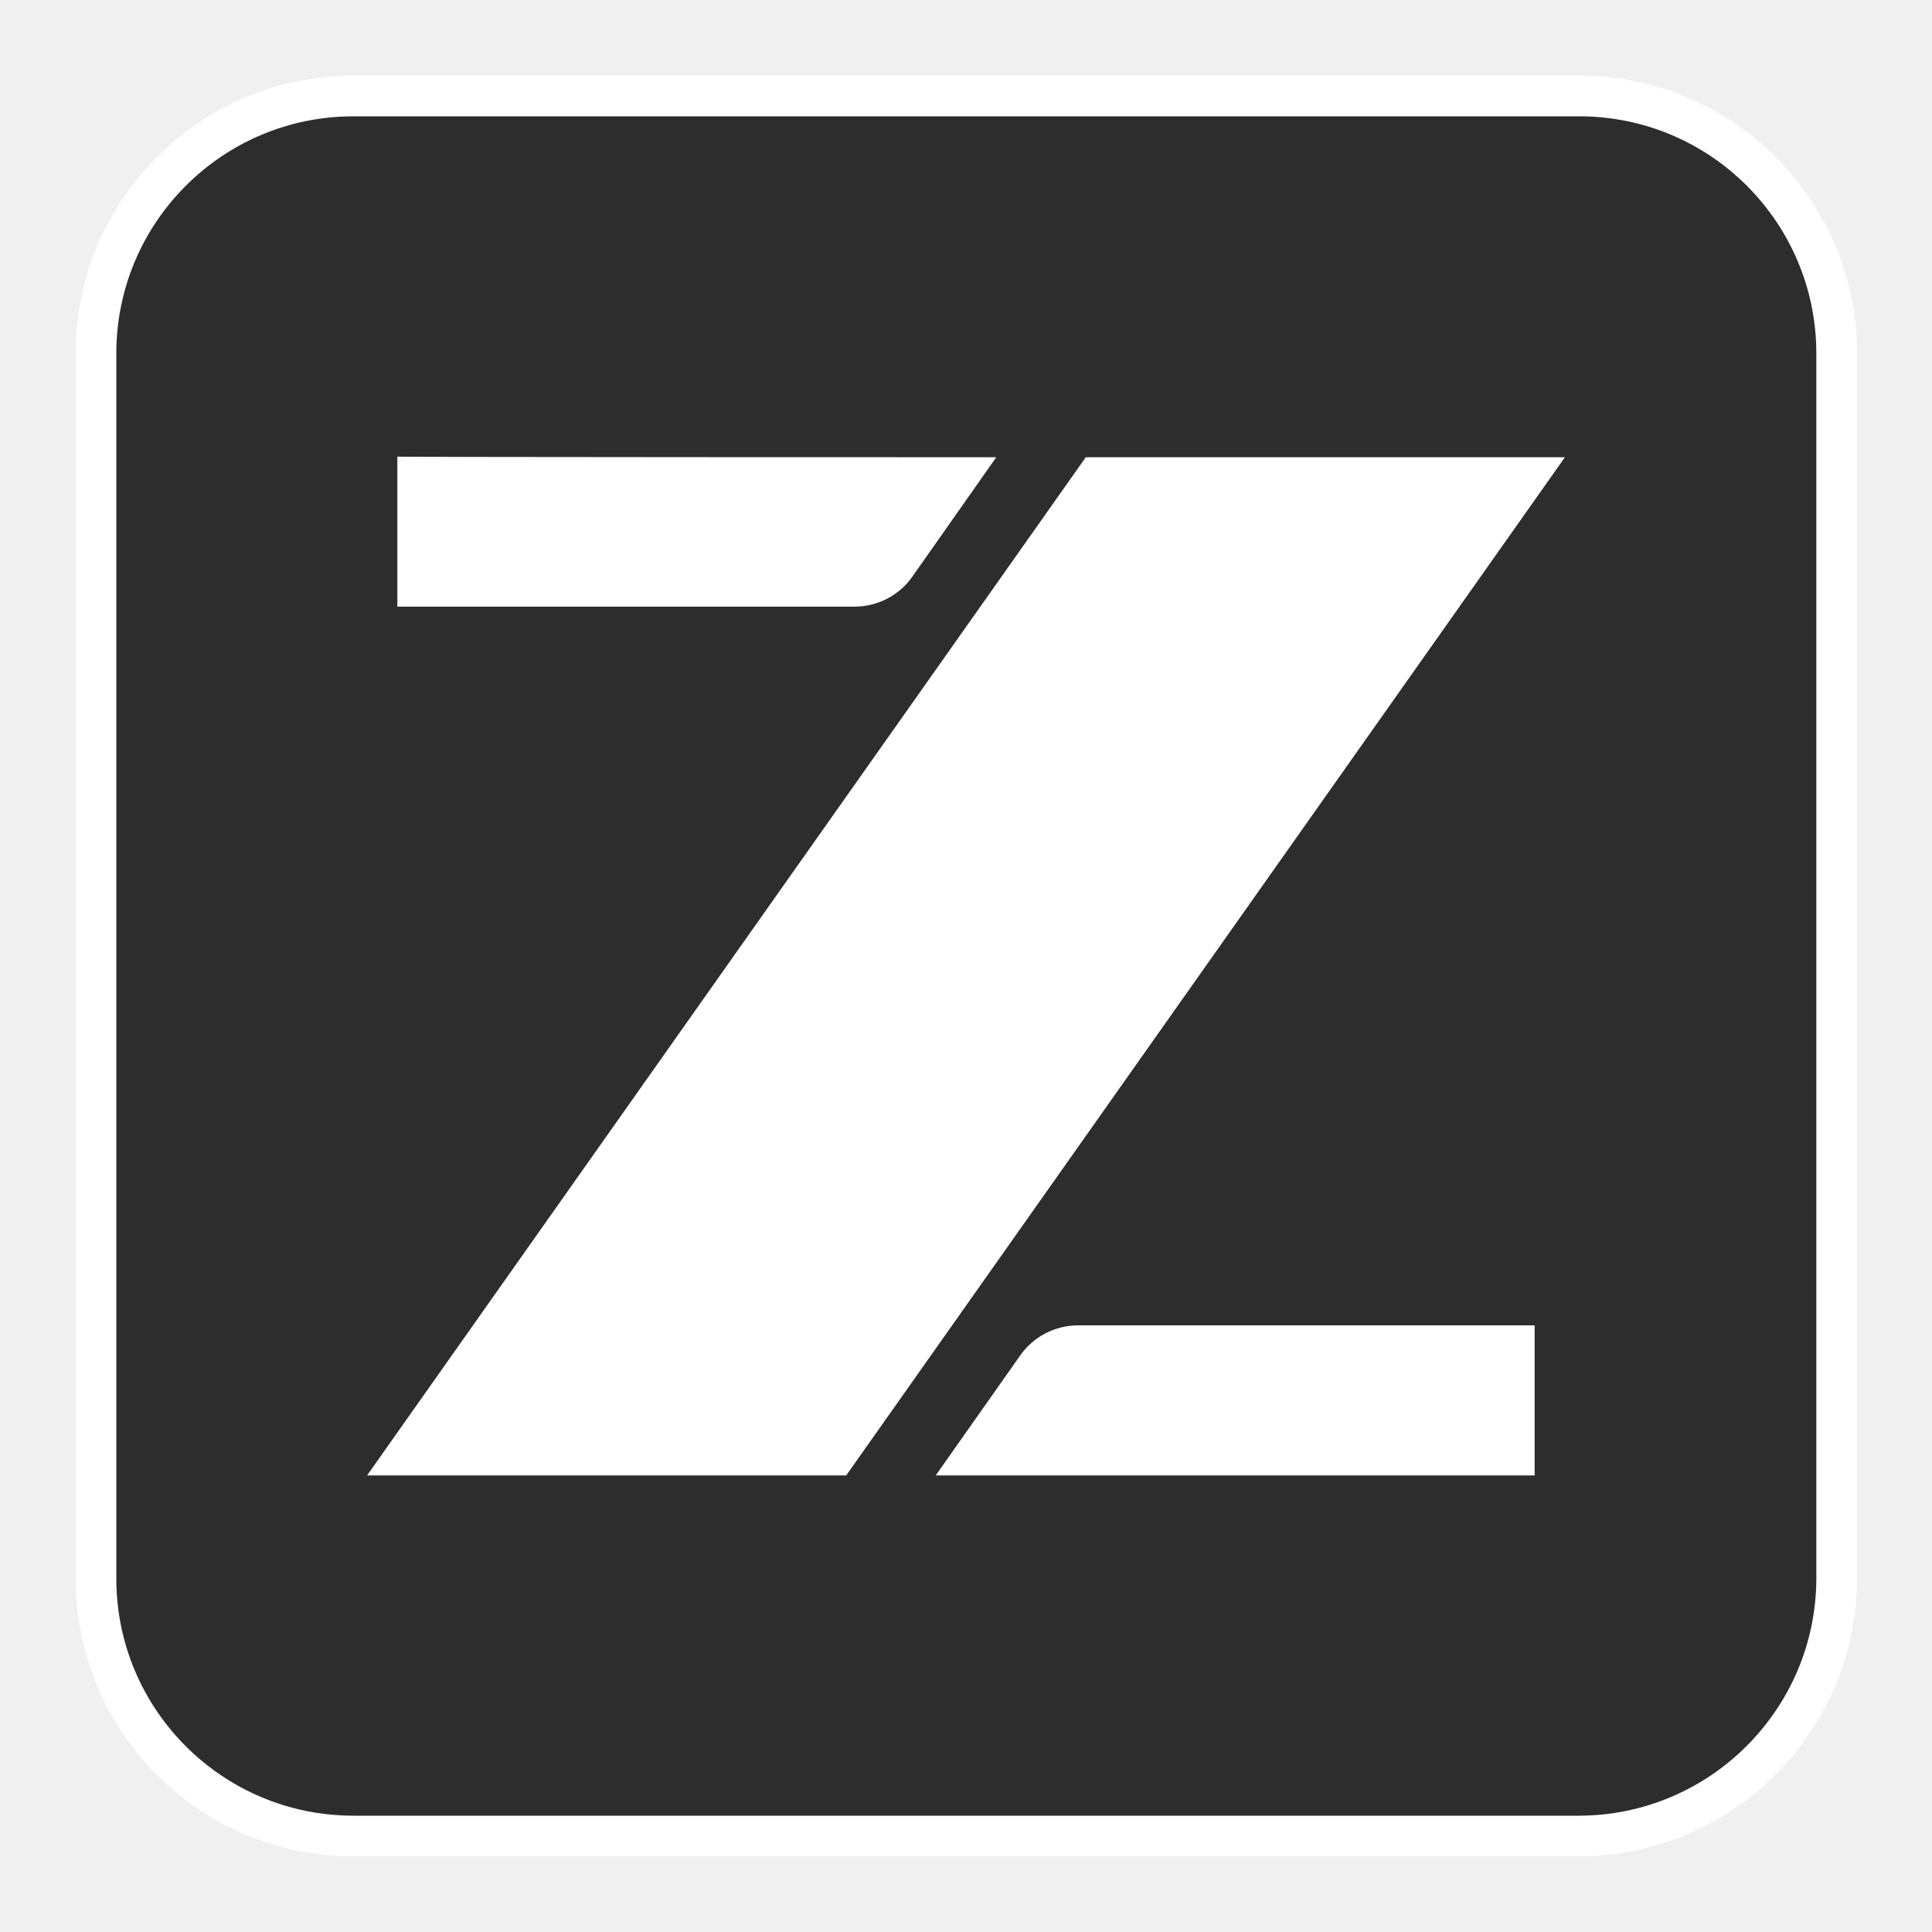
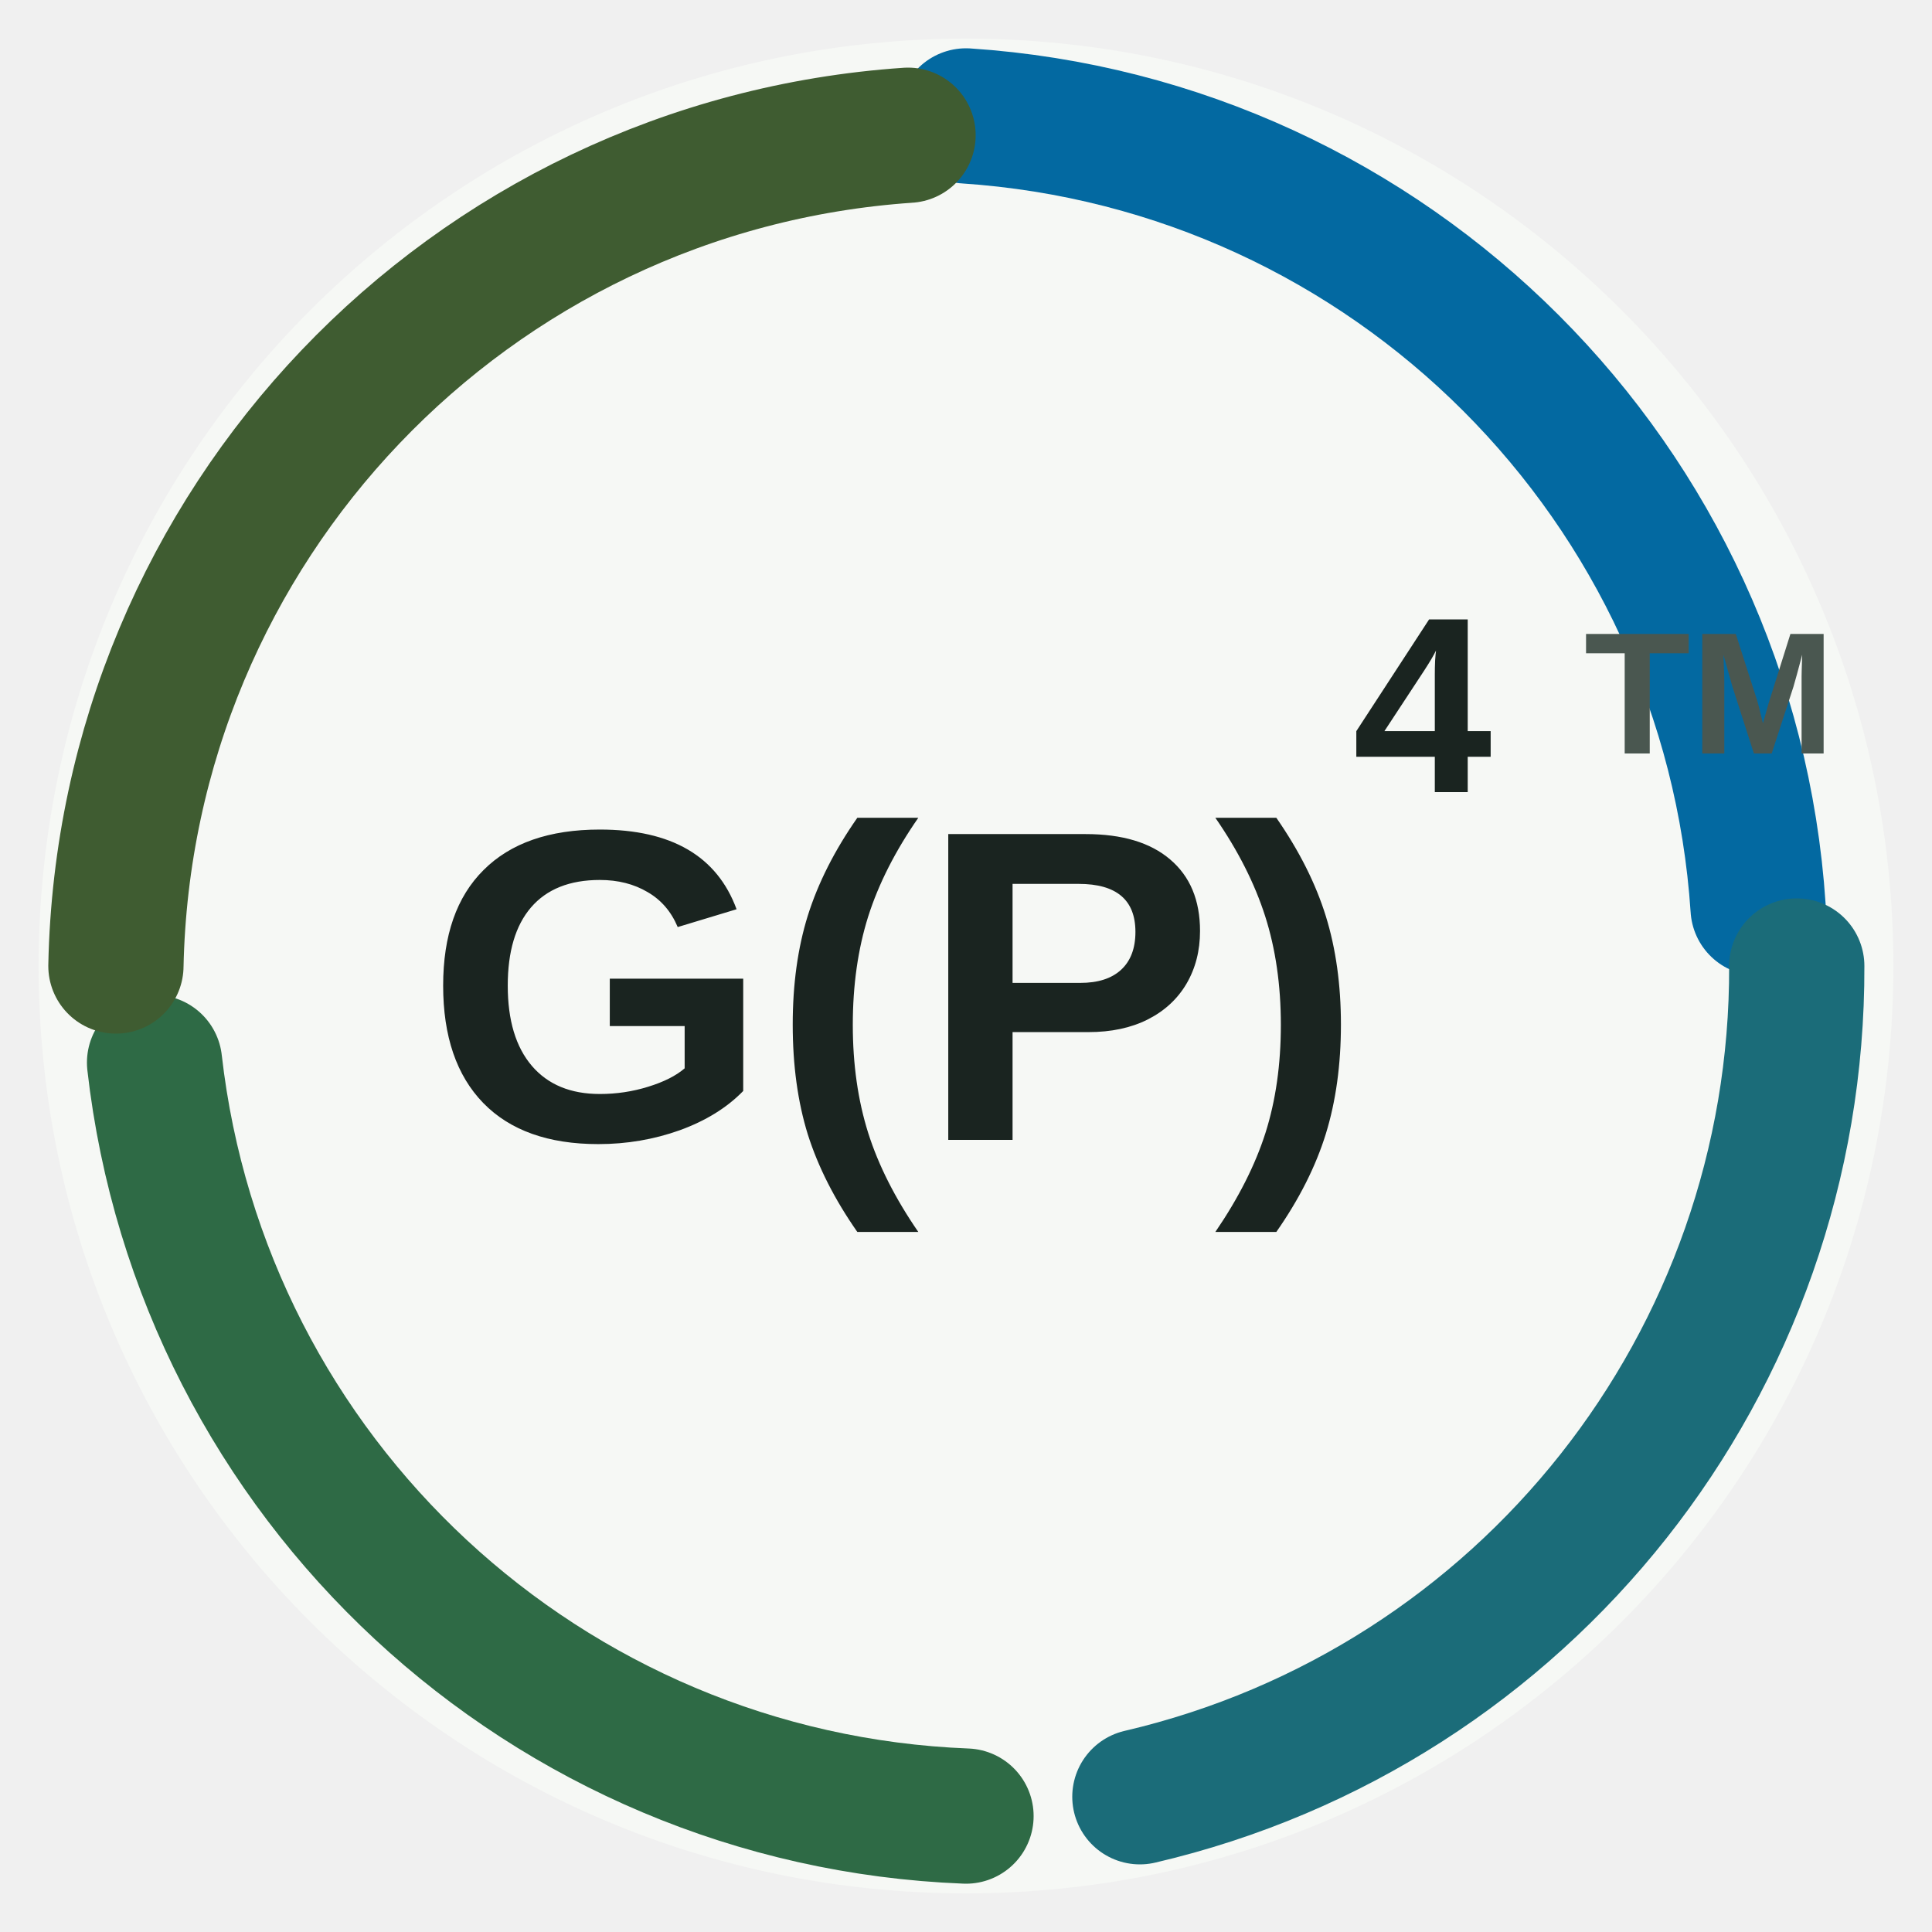
- <svg xmlns="http://www.w3.org/2000/svg" version="1.1" x="0px" y="0px" viewBox="0 0 30 30" style="enable-background:new 0 0 30 30;" xml:space="preserve">
-   <defs>
-     <style type="text/css">
-     .st194{fill:#2D2D2D;stroke:#FFFFFF;stroke-width:0.632;stroke-miterlimit:10;}
-     .st23{fill:#FFFFFF;}
- 
-     .z-breathe {
-       animation: breathe 2.5s ease-in-out infinite;
-     }
- 
-     @keyframes breathe {
-       0%, 100% { opacity: 0.7; }
-       50% { opacity: 1; }
-     }
-   </style>
-   </defs>
-   <g>
-     <path class="st194" d="M24.51,28.51H5.49c-2.21,0-4-1.79-4-4V5.49c0-2.21,1.79-4,4-4h19.03c2.21,0,4,1.79,4,4v19.03     C28.51,26.72,26.72,28.51,24.51,28.51z" />
-     <g class="z-breathe">
-       <path class="st23" d="M15.47,7.1l-1.3,1.85c-0.2,0.29-0.54,0.47-0.9,0.47h-7.1V7.09C6.16,7.1,15.47,7.1,15.47,7.1z" />
-       <polygon class="st23" points="24.3,7.1 13.14,22.91 5.7,22.91 16.86,7.1" />
-       <path class="st23" d="M14.53,22.91l1.31-1.86c0.2-0.29,0.54-0.47,0.9-0.47h7.09v2.33H14.53z" />
-     </g>
+ <svg xmlns="http://www.w3.org/2000/svg" viewBox="0 0 100 100" width="100" height="100">
+   <circle cx="50" cy="50" r="48" fill="#F6F8F5" />
+   <g fill="none" stroke-width="7" stroke-linecap="round">
+     <path d="M 50 6 A 44 44 0 0 1 91 47" stroke="#0369A1" />
+     <path d="M 93 50 A 44 44 0 0 1 59 93" stroke="#1B6C79" />
+     <path d="M 50 94 A 44 44 0 0 1 8 55" stroke="#2E6A45" />
+     <path d="M 6 50 A 44 44 0 0 1 47 7" stroke="#3F5C31" />
  </g>
+   <text x="22" y="59" font-family="Sora, Arial, sans-serif" font-weight="800" font-size="23" fill="#1A2420">G(P)</text>
+   <text x="70" y="41" font-family="Sora, Arial, sans-serif" font-weight="800" font-size="13" fill="#1A2420">4</text>
+   <text x="82" y="39" font-family="Sora, Arial, sans-serif" font-weight="700" font-size="9" fill="#4A5750">TM</text>
</svg>
